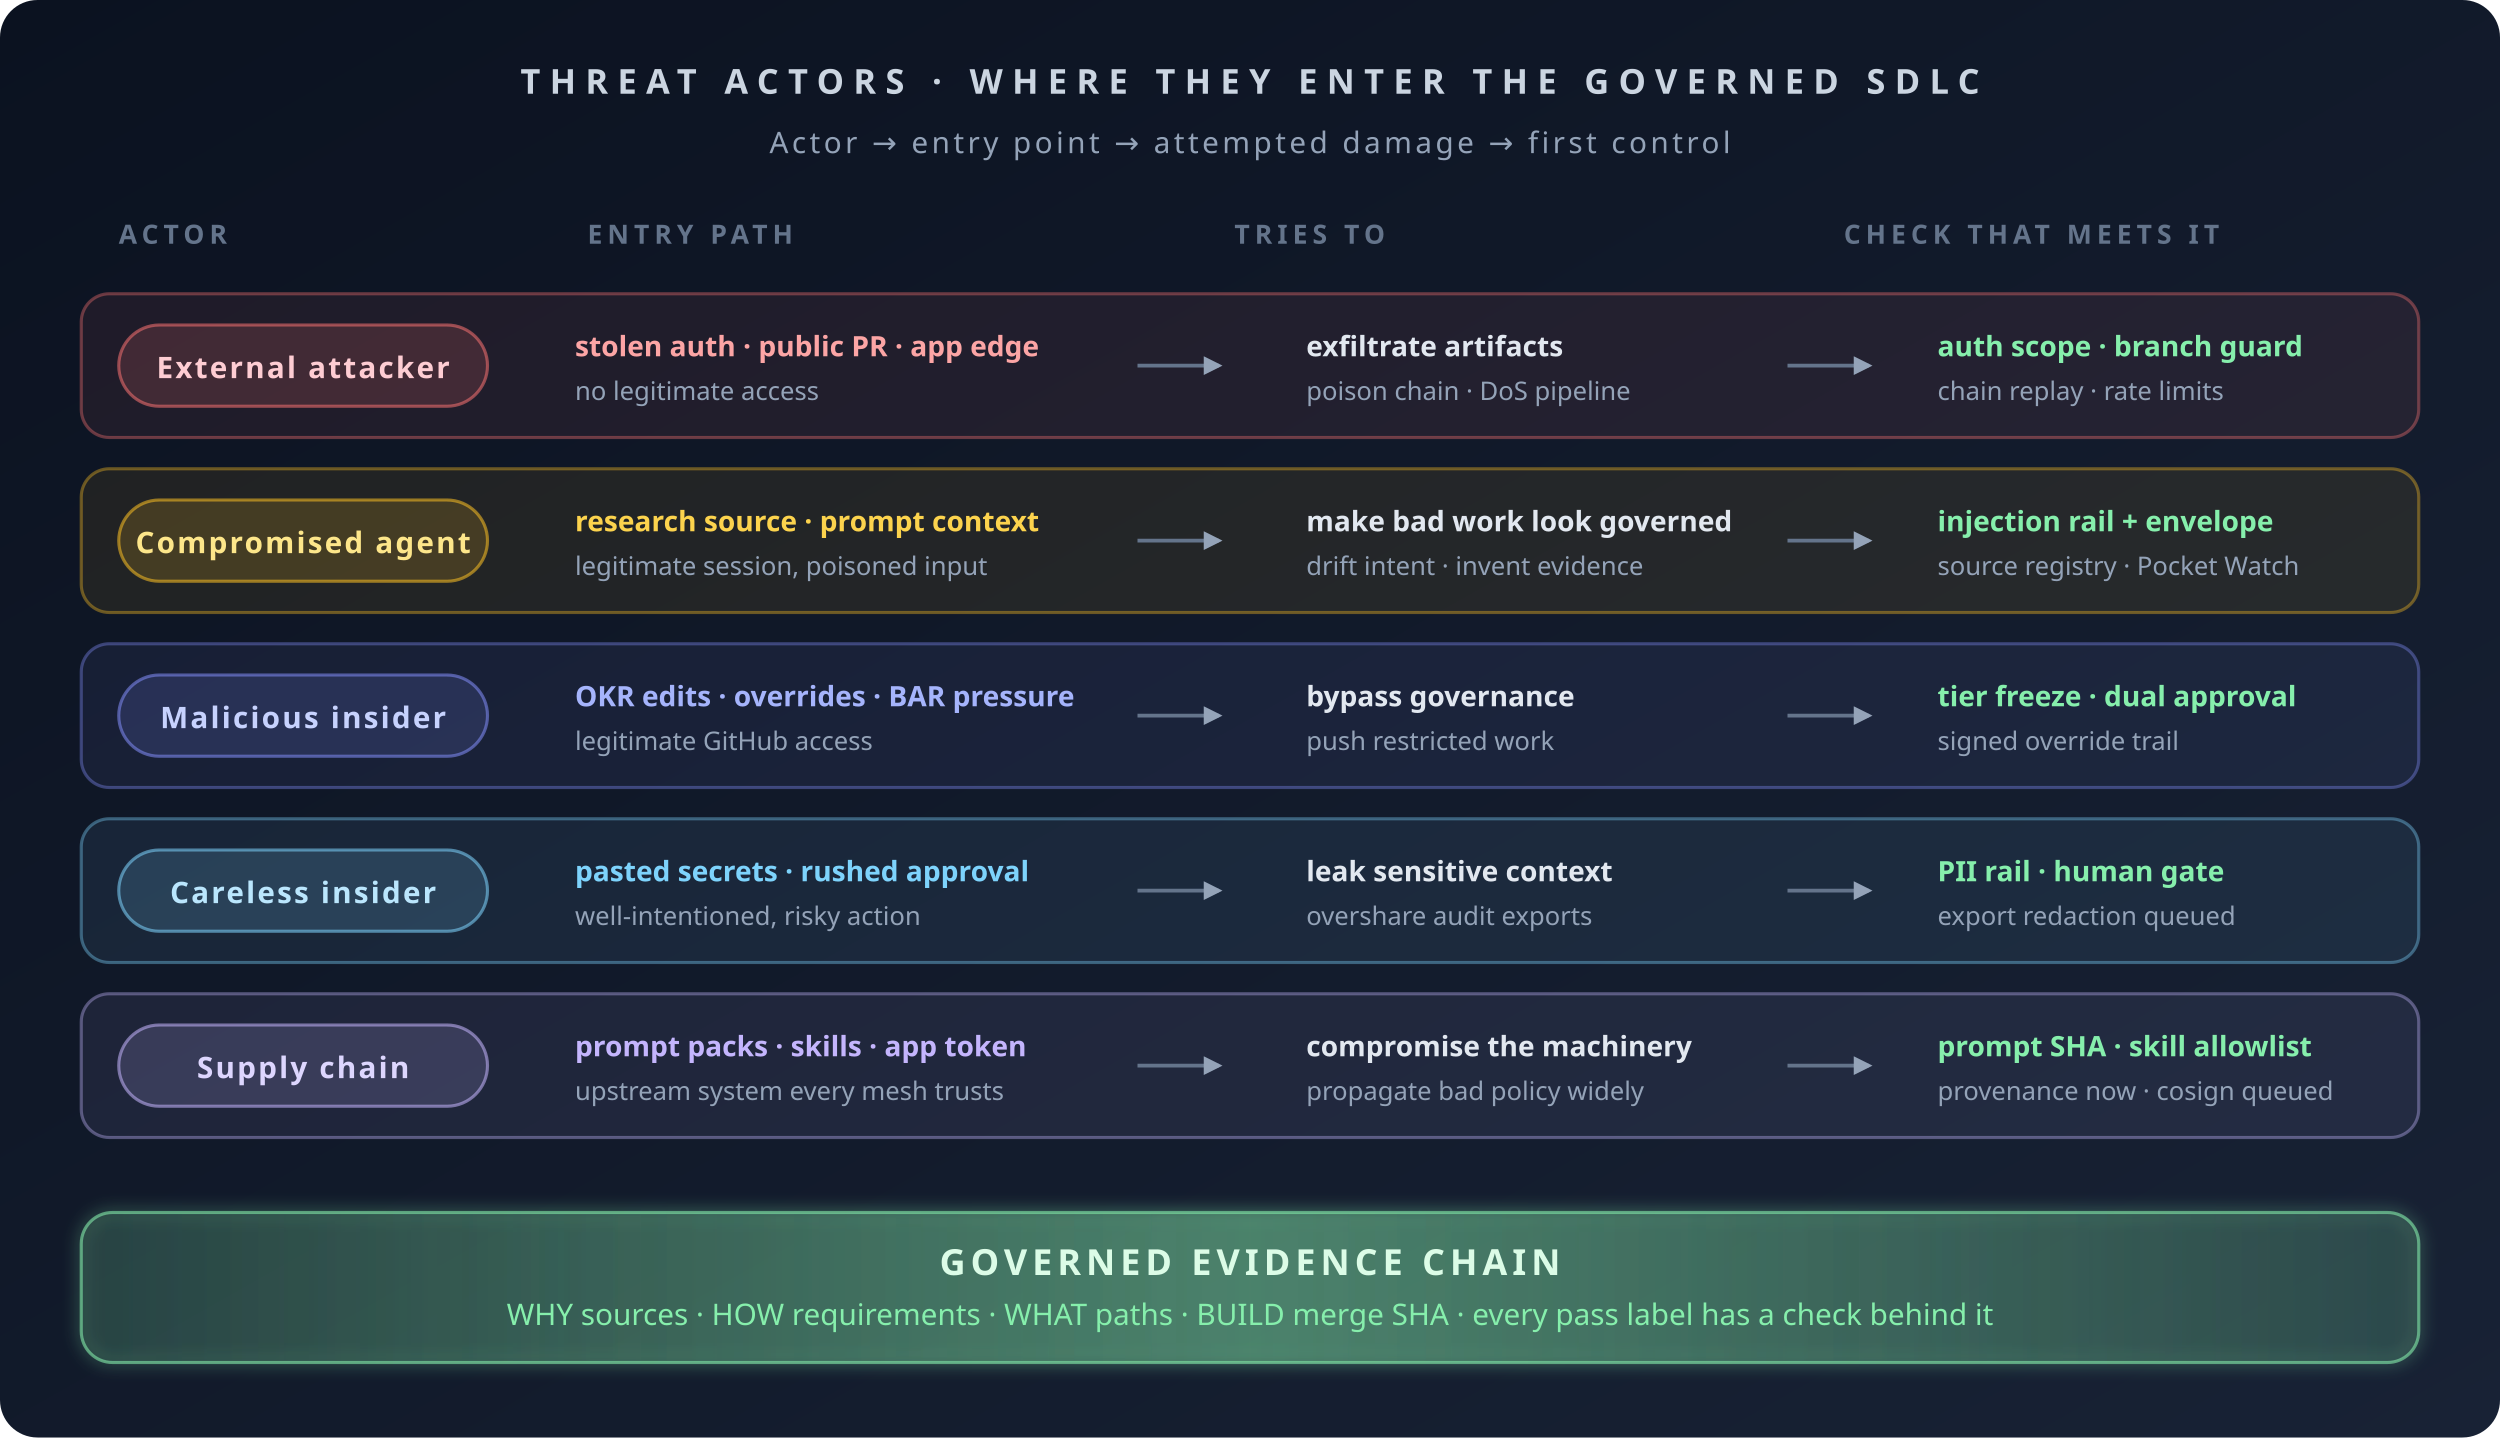
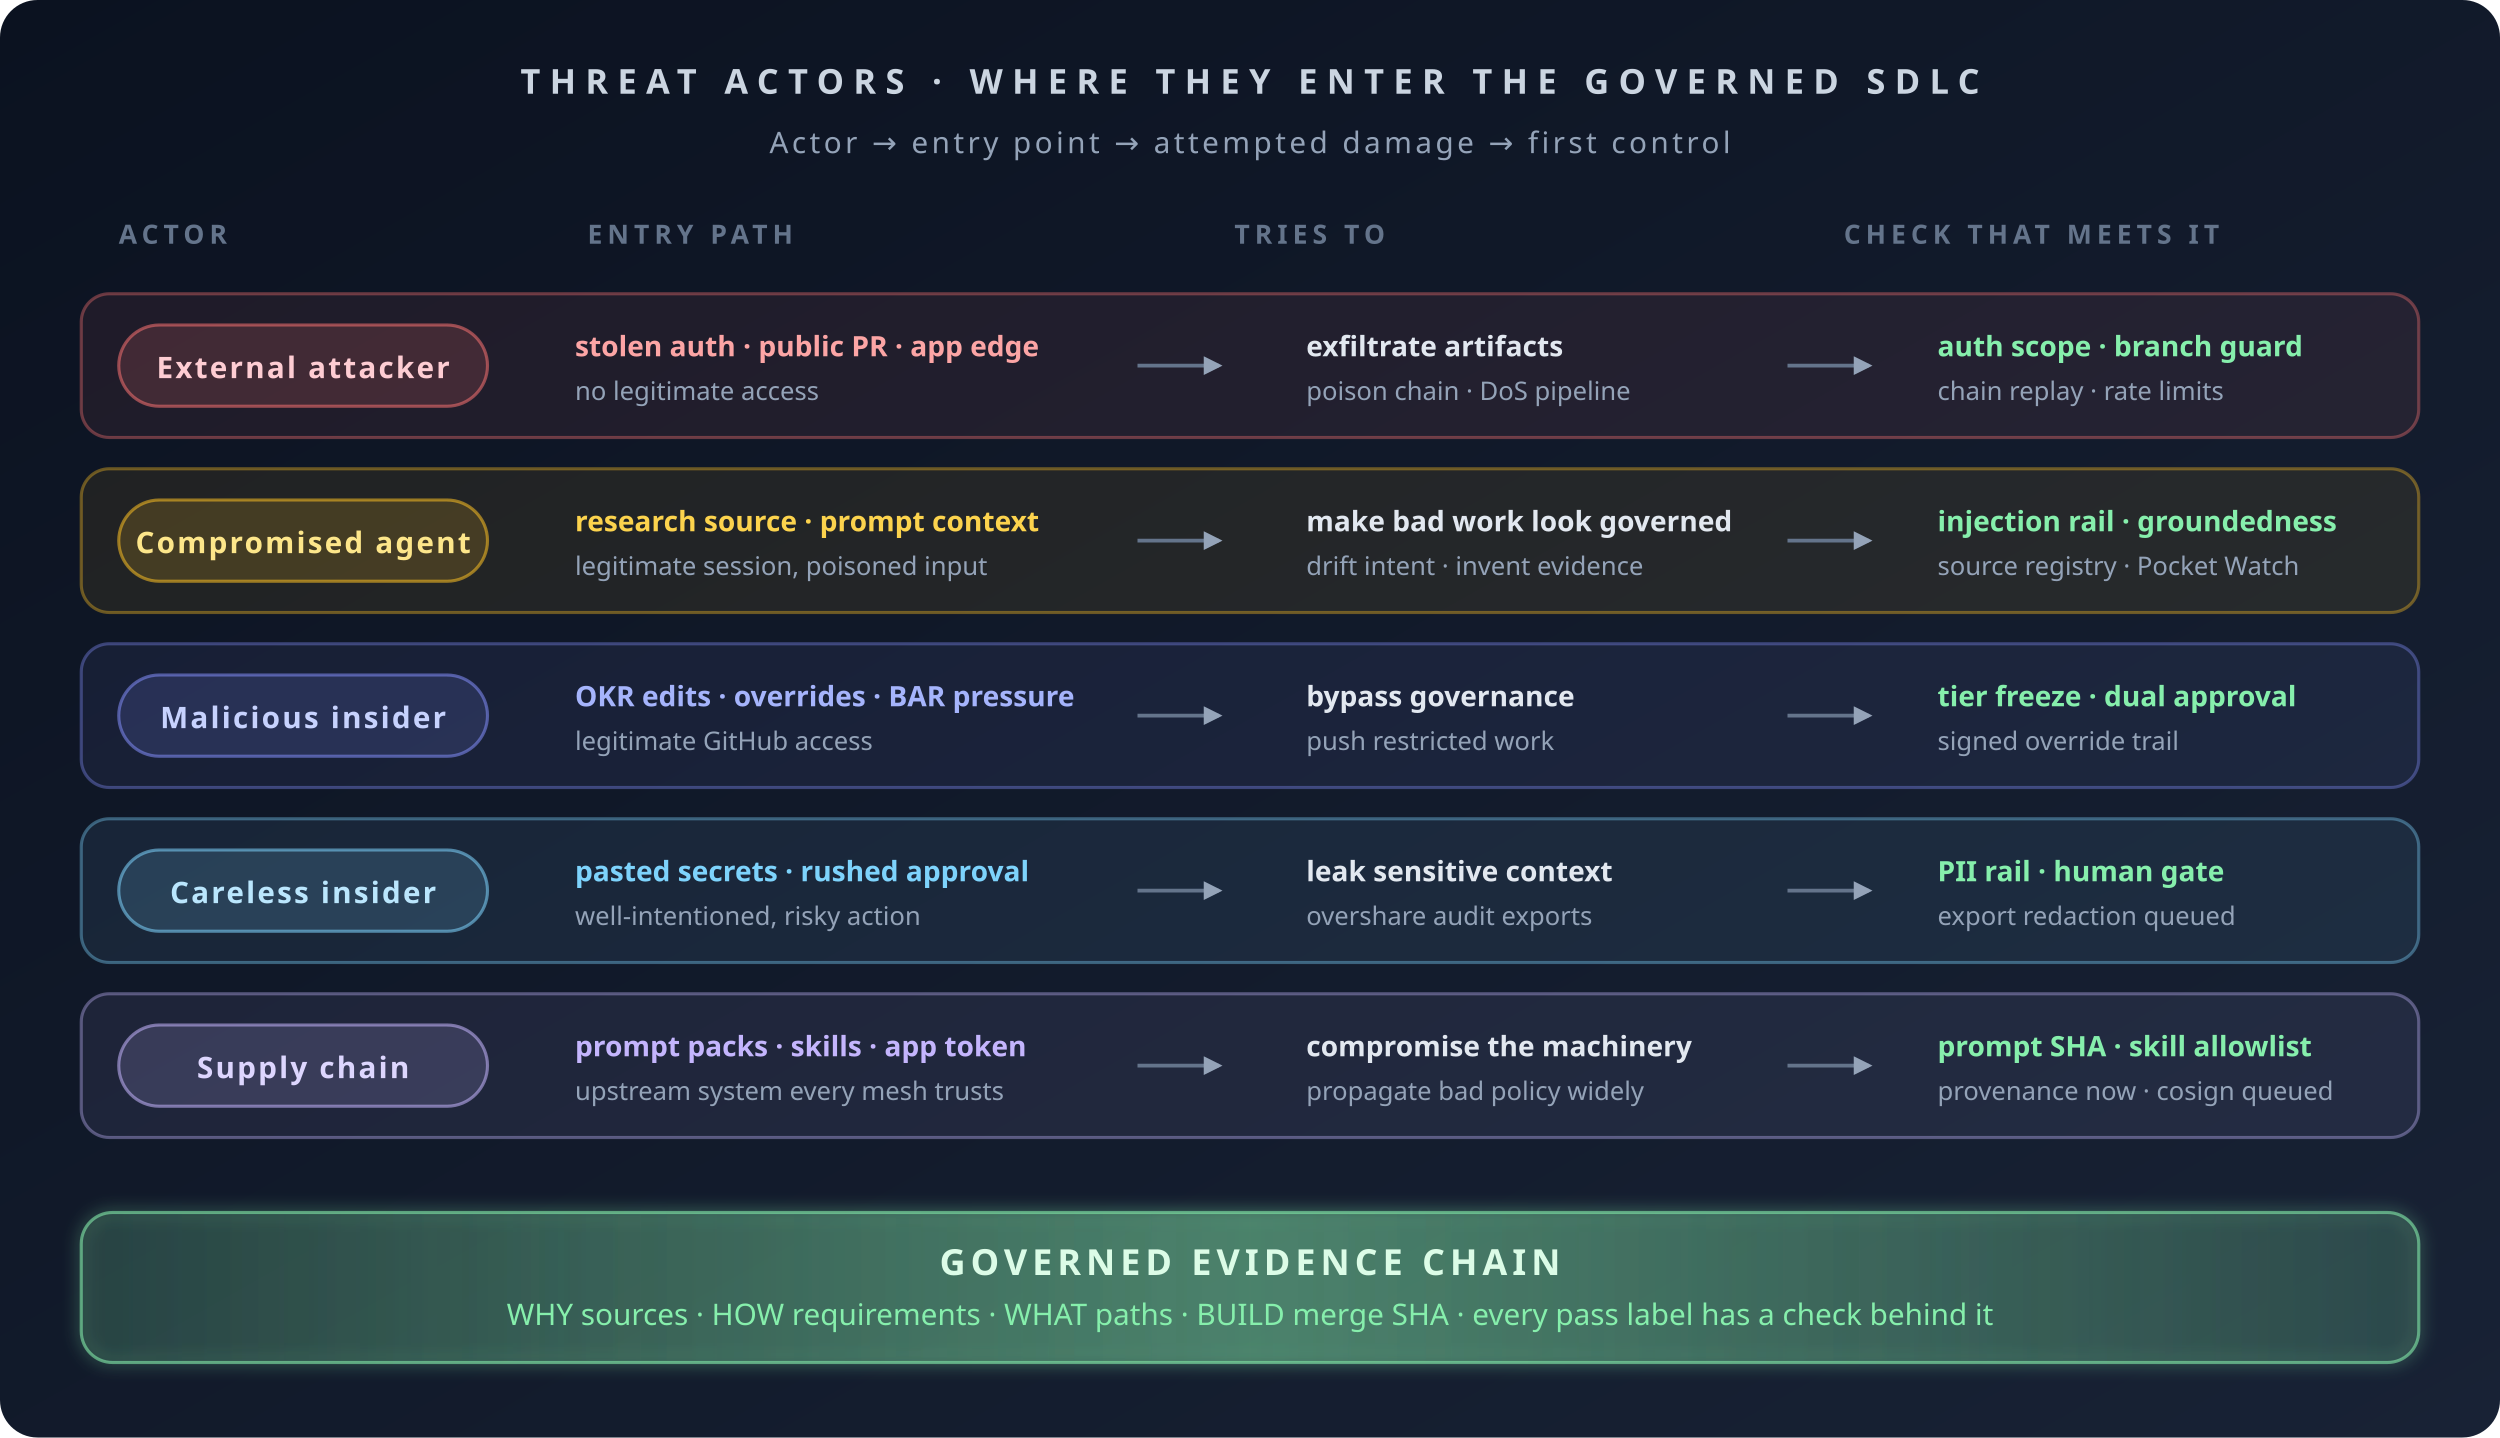
<svg xmlns="http://www.w3.org/2000/svg" viewBox="0 0 800 460" role="img" aria-label="Five threat actors and where they enter the governed SDLC: external attacker, compromised agent, malicious insider, careless insider, and supply-chain attacker. Each lane shows the entry path, attempted damage, and first control before the governed evidence chain.">
  <defs>
    <linearGradient id="actorBg" x1="0" y1="0" x2="1" y2="1">
      <stop offset="0%" stop-color="#0b1220" />
      <stop offset="100%" stop-color="#182235" />
    </linearGradient>
    <linearGradient id="actorChain" x1="0" y1="0" x2="1" y2="0">
      <stop offset="0%" stop-color="rgba(134,239,172,0.10)" />
      <stop offset="50%" stop-color="rgba(134,239,172,0.28)" />
      <stop offset="100%" stop-color="rgba(134,239,172,0.10)" />
    </linearGradient>
    <marker id="actorArrow" viewBox="0 0 10 10" refX="8" refY="5" markerWidth="5" markerHeight="5" orient="auto-start-reverse">
      <path d="M 0 0 L 10 5 L 0 10 z" fill="#94a3b8" />
    </marker>
    <filter id="actorGlow" x="-20%" y="-20%" width="140%" height="140%">
      <feGaussianBlur stdDeviation="2.6" result="blur" />
      <feMerge>
        <feMergeNode in="blur" />
        <feMergeNode in="SourceGraphic" />
      </feMerge>
    </filter>
  </defs>
  <rect width="800" height="460" rx="12" fill="url(#actorBg)" />
  <text x="400" y="30" text-anchor="middle" fill="#cbd5e1" font-size="11" font-weight="700" letter-spacing="3" font-family="system-ui, sans-serif">THREAT ACTORS · WHERE THEY ENTER THE GOVERNED SDLC</text>
  <text x="400" y="49" text-anchor="middle" fill="#94a3b8" font-size="9.5" letter-spacing="1.1" font-family="system-ui, sans-serif">Actor → entry point → attempted damage → first control</text>
  <text x="38" y="78" fill="#64748b" font-size="8.5" font-weight="700" letter-spacing="1.6" font-family="system-ui, sans-serif">ACTOR</text>
  <text x="188" y="78" fill="#64748b" font-size="8.5" font-weight="700" letter-spacing="1.6" font-family="system-ui, sans-serif">ENTRY PATH</text>
  <text x="395" y="78" fill="#64748b" font-size="8.5" font-weight="700" letter-spacing="1.6" font-family="system-ui, sans-serif">TRIES TO</text>
  <text x="590" y="78" fill="#64748b" font-size="8.5" font-weight="700" letter-spacing="1.6" font-family="system-ui, sans-serif">CHECK THAT MEETS IT</text>
  <g transform="translate(26,94)">
    <rect x="0" y="0" width="748" height="46" rx="9" fill="rgba(248,113,113,0.08)" stroke="rgba(248,113,113,0.38)" />
    <rect x="12" y="10" width="118" height="26" rx="13" fill="rgba(248,113,113,0.16)" stroke="rgba(248,113,113,0.55)" />
    <text x="71" y="27" text-anchor="middle" fill="#fecdd3" font-size="9.5" font-weight="800" letter-spacing="0.7" font-family="system-ui, sans-serif">External attacker</text>
    <text x="158" y="20" fill="#fca5a5" font-size="9" font-weight="700" font-family="system-ui, sans-serif">stolen auth · public PR · app edge</text>
    <text x="158" y="34" fill="#94a3b8" font-size="8.2" font-family="system-ui, sans-serif">no legitimate access</text>
    <path d="M 338 23 L 364 23" stroke="#64748b" stroke-width="1.2" marker-end="url(#actorArrow)" />
    <text x="392" y="20" fill="#e2e8f0" font-size="9" font-weight="700" font-family="system-ui, sans-serif">exfiltrate artifacts</text>
    <text x="392" y="34" fill="#94a3b8" font-size="8.2" font-family="system-ui, sans-serif">poison chain · DoS pipeline</text>
    <path d="M 546 23 L 572 23" stroke="#64748b" stroke-width="1.2" marker-end="url(#actorArrow)" />
    <text x="594" y="20" fill="#86efac" font-size="9" font-weight="700" font-family="system-ui, sans-serif">auth scope · branch guard</text>
    <text x="594" y="34" fill="#94a3b8" font-size="8.2" font-family="system-ui, sans-serif">chain replay · rate limits</text>
  </g>
  <g transform="translate(26,150)">
    <rect x="0" y="0" width="748" height="46" rx="9" fill="rgba(251,191,36,0.08)" stroke="rgba(251,191,36,0.38)" />
    <rect x="12" y="10" width="118" height="26" rx="13" fill="rgba(251,191,36,0.16)" stroke="rgba(251,191,36,0.55)" />
    <text x="71" y="27" text-anchor="middle" fill="#fde68a" font-size="9.5" font-weight="800" letter-spacing="0.7" font-family="system-ui, sans-serif">Compromised agent</text>
    <text x="158" y="20" fill="#fcd34d" font-size="9" font-weight="700" font-family="system-ui, sans-serif">research source · prompt context</text>
    <text x="158" y="34" fill="#94a3b8" font-size="8.2" font-family="system-ui, sans-serif">legitimate session, poisoned input</text>
    <path d="M 338 23 L 364 23" stroke="#64748b" stroke-width="1.2" marker-end="url(#actorArrow)" />
    <text x="392" y="20" fill="#e2e8f0" font-size="9" font-weight="700" font-family="system-ui, sans-serif">make bad work look governed</text>
    <text x="392" y="34" fill="#94a3b8" font-size="8.2" font-family="system-ui, sans-serif">drift intent · invent evidence</text>
    <path d="M 546 23 L 572 23" stroke="#64748b" stroke-width="1.2" marker-end="url(#actorArrow)" />
-     <text x="594" y="20" fill="#86efac" font-size="9" font-weight="700" font-family="system-ui, sans-serif">injection rail + envelope</text>
+     <text x="594" y="20" fill="#86efac" font-size="9" font-weight="700" font-family="system-ui, sans-serif">injection rail · groundedness</text>
    <text x="594" y="34" fill="#94a3b8" font-size="8.2" font-family="system-ui, sans-serif">source registry · Pocket Watch</text>
  </g>
  <g transform="translate(26,206)">
    <rect x="0" y="0" width="748" height="46" rx="9" fill="rgba(129,140,248,0.08)" stroke="rgba(129,140,248,0.38)" />
    <rect x="12" y="10" width="118" height="26" rx="13" fill="rgba(129,140,248,0.16)" stroke="rgba(129,140,248,0.55)" />
    <text x="71" y="27" text-anchor="middle" fill="#c7d2fe" font-size="9.5" font-weight="800" letter-spacing="0.7" font-family="system-ui, sans-serif">Malicious insider</text>
    <text x="158" y="20" fill="#a5b4fc" font-size="9" font-weight="700" font-family="system-ui, sans-serif">OKR edits · overrides · BAR pressure</text>
    <text x="158" y="34" fill="#94a3b8" font-size="8.2" font-family="system-ui, sans-serif">legitimate GitHub access</text>
    <path d="M 338 23 L 364 23" stroke="#64748b" stroke-width="1.2" marker-end="url(#actorArrow)" />
    <text x="392" y="20" fill="#e2e8f0" font-size="9" font-weight="700" font-family="system-ui, sans-serif">bypass governance</text>
    <text x="392" y="34" fill="#94a3b8" font-size="8.2" font-family="system-ui, sans-serif">push restricted work</text>
    <path d="M 546 23 L 572 23" stroke="#64748b" stroke-width="1.2" marker-end="url(#actorArrow)" />
    <text x="594" y="20" fill="#86efac" font-size="9" font-weight="700" font-family="system-ui, sans-serif">tier freeze · dual approval</text>
    <text x="594" y="34" fill="#94a3b8" font-size="8.2" font-family="system-ui, sans-serif">signed override trail</text>
  </g>
  <g transform="translate(26,262)">
    <rect x="0" y="0" width="748" height="46" rx="9" fill="rgba(125,211,252,0.08)" stroke="rgba(125,211,252,0.38)" />
    <rect x="12" y="10" width="118" height="26" rx="13" fill="rgba(125,211,252,0.16)" stroke="rgba(125,211,252,0.55)" />
    <text x="71" y="27" text-anchor="middle" fill="#bae6fd" font-size="9.5" font-weight="800" letter-spacing="0.7" font-family="system-ui, sans-serif">Careless insider</text>
    <text x="158" y="20" fill="#7dd3fc" font-size="9" font-weight="700" font-family="system-ui, sans-serif">pasted secrets · rushed approval</text>
    <text x="158" y="34" fill="#94a3b8" font-size="8.2" font-family="system-ui, sans-serif">well-intentioned, risky action</text>
    <path d="M 338 23 L 364 23" stroke="#64748b" stroke-width="1.2" marker-end="url(#actorArrow)" />
    <text x="392" y="20" fill="#e2e8f0" font-size="9" font-weight="700" font-family="system-ui, sans-serif">leak sensitive context</text>
    <text x="392" y="34" fill="#94a3b8" font-size="8.2" font-family="system-ui, sans-serif">overshare audit exports</text>
    <path d="M 546 23 L 572 23" stroke="#64748b" stroke-width="1.2" marker-end="url(#actorArrow)" />
    <text x="594" y="20" fill="#86efac" font-size="9" font-weight="700" font-family="system-ui, sans-serif">PII rail · human gate</text>
    <text x="594" y="34" fill="#94a3b8" font-size="8.2" font-family="system-ui, sans-serif">export redaction queued</text>
  </g>
  <g transform="translate(26,318)">
    <rect x="0" y="0" width="748" height="46" rx="9" fill="rgba(196,181,253,0.08)" stroke="rgba(196,181,253,0.38)" />
    <rect x="12" y="10" width="118" height="26" rx="13" fill="rgba(196,181,253,0.16)" stroke="rgba(196,181,253,0.55)" />
    <text x="71" y="27" text-anchor="middle" fill="#ddd6fe" font-size="9.5" font-weight="800" letter-spacing="0.7" font-family="system-ui, sans-serif">Supply chain</text>
    <text x="158" y="20" fill="#c4b5fd" font-size="9" font-weight="700" font-family="system-ui, sans-serif">prompt packs · skills · app token</text>
    <text x="158" y="34" fill="#94a3b8" font-size="8.2" font-family="system-ui, sans-serif">upstream system every mesh trusts</text>
    <path d="M 338 23 L 364 23" stroke="#64748b" stroke-width="1.2" marker-end="url(#actorArrow)" />
    <text x="392" y="20" fill="#e2e8f0" font-size="9" font-weight="700" font-family="system-ui, sans-serif">compromise the machinery</text>
    <text x="392" y="34" fill="#94a3b8" font-size="8.2" font-family="system-ui, sans-serif">propagate bad policy widely</text>
    <path d="M 546 23 L 572 23" stroke="#64748b" stroke-width="1.2" marker-end="url(#actorArrow)" />
    <text x="594" y="20" fill="#86efac" font-size="9" font-weight="700" font-family="system-ui, sans-serif">prompt SHA · skill allowlist</text>
    <text x="594" y="34" fill="#94a3b8" font-size="8.2" font-family="system-ui, sans-serif">provenance now · cosign queued</text>
  </g>
  <g transform="translate(26,388)">
    <rect x="0" y="0" width="748" height="48" rx="10" fill="url(#actorChain)" stroke="rgba(134,239,172,0.58)" filter="url(#actorGlow)" />
    <text x="374" y="20" text-anchor="middle" fill="#dcfce7" font-size="11.5" font-weight="800" letter-spacing="1.6" font-family="system-ui, sans-serif">GOVERNED EVIDENCE CHAIN</text>
    <text x="374" y="36" text-anchor="middle" fill="#86efac" font-size="9.5" font-family="system-ui, sans-serif">WHY sources · HOW requirements · WHAT paths · BUILD merge SHA · every pass label has a check behind it</text>
  </g>
</svg>
